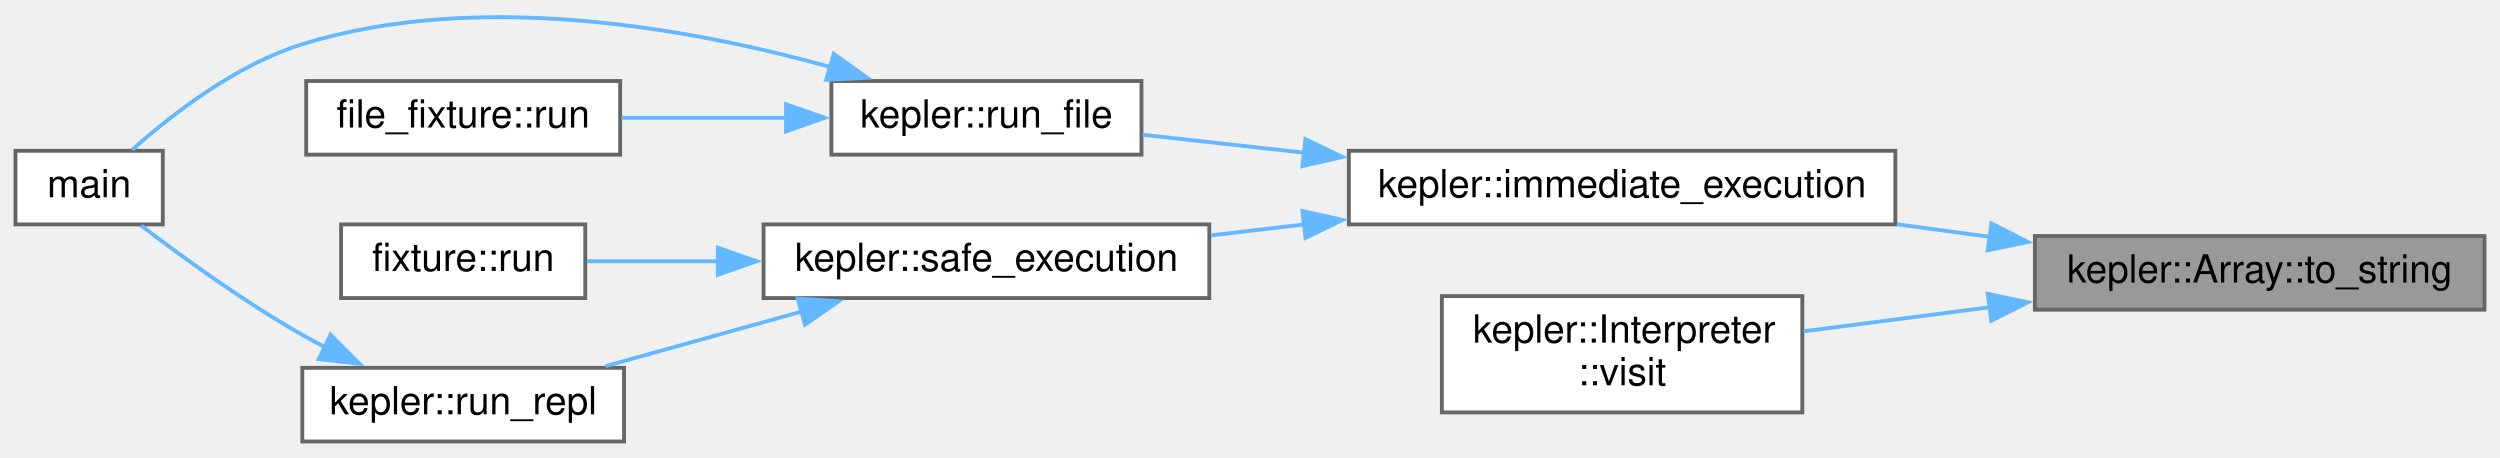
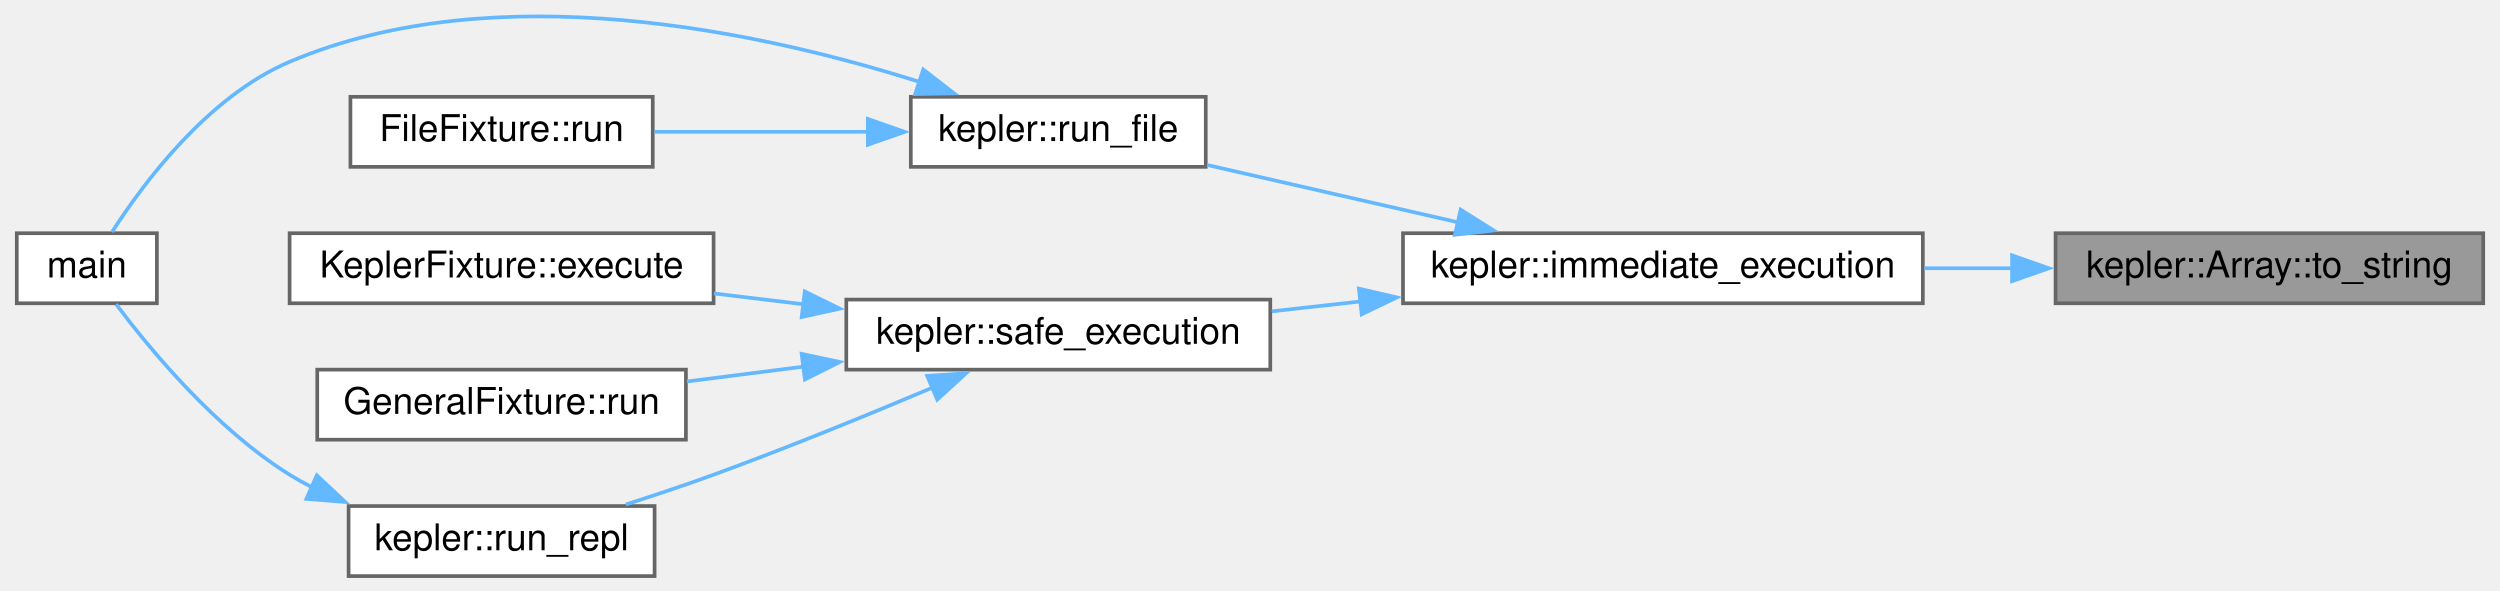
- <svg xmlns="http://www.w3.org/2000/svg" xmlns:xlink="http://www.w3.org/1999/xlink" width="645pt" height="118pt" viewBox="0.00 0.00 645.00 117.80">
-   <g id="graph0" class="graph" transform="scale(1 1) rotate(0) translate(4 113.8)">
+ <svg xmlns="http://www.w3.org/2000/svg" xmlns:xlink="http://www.w3.org/1999/xlink" width="677pt" height="160pt" viewBox="0.00 0.00 677.00 160.26">
+   <g id="graph0" class="graph" transform="scale(1 1) rotate(0) translate(4 156.26)">
    <g id="node1" class="node">
      <g id="a_node1">
        <a xlink:title=" ">
-           <polygon fill="#999999" stroke="#666666" points="637,-53 521,-53 521,-34 637,-34 637,-53" />
-           <text text-anchor="middle" x="579" y="-41" font-family="Helvetica,sans-Serif" font-size="10.00">kepler::Array::to_string</text>
+           <polygon fill="#999999" stroke="#666666" points="669,-93 553,-93 553,-74 669,-74 669,-93" />
+           <text text-anchor="middle" x="611" y="-81" font-family="Helvetica,sans-Serif" font-size="10.00">kepler::Array::to_string</text>
        </a>
      </g>
    </g>
    <g id="node2" class="node">
      <g id="a_node2">
-         <a xlink:href="namespacekepler.html#a914686a7f5a60684440d93ed33a3a959" target="_top" xlink:title=" ">
-           <polygon fill="white" stroke="#666666" points="485,-75 344,-75 344,-56 485,-56 485,-75" />
-           <text text-anchor="middle" x="414.5" y="-63" font-family="Helvetica,sans-Serif" font-size="10.00">kepler::immediate_execution</text>
+         <a xlink:href="namespacekepler.html#aff2a3590024c2d97ee7d9d49bef09bfd" target="_top" xlink:title=" ">
+           <polygon fill="white" stroke="#666666" points="517,-93 376,-93 376,-74 517,-74 517,-93" />
+           <text text-anchor="middle" x="446.5" y="-81" font-family="Helvetica,sans-Serif" font-size="10.00">kepler::immediate_execution</text>
        </a>
      </g>
    </g>
    <g id="edge1" class="edge">
-       <path fill="none" stroke="#63b8ff" d="M509.55,-52.77C501.56,-53.85 493.39,-54.95 485.38,-56.04" />
-       <polygon fill="#63b8ff" stroke="#63b8ff" points="509.77,-56.27 519.21,-51.46 508.83,-49.33 509.77,-56.27" />
-     </g>
-     <g id="node9" class="node">
-       <g id="a_node9">
-         <a xlink:href="structkepler_1_1_interpreter.html#a0a7e662ee6f13a895e37906f91f3daf0" target="_top" xlink:title=" ">
-           <polygon fill="white" stroke="#666666" points="461,-37.5 368,-37.5 368,-7.5 461,-7.5 461,-37.5" />
-           <text text-anchor="start" x="376" y="-25.5" font-family="Helvetica,sans-Serif" font-size="10.00">kepler::Interpreter</text>
-           <text text-anchor="middle" x="414.5" y="-14.5" font-family="Helvetica,sans-Serif" font-size="10.00">::visit</text>
-         </a>
-       </g>
-     </g>
-     <g id="edge9" class="edge">
-       <path fill="none" stroke="#63b8ff" d="M509.58,-34.66C493.3,-32.55 476.31,-30.36 461.32,-28.42" />
-       <polygon fill="#63b8ff" stroke="#63b8ff" points="508.84,-38.09 519.21,-35.9 509.74,-31.15 508.84,-38.09" />
+       <path fill="none" stroke="#63b8ff" d="M541.28,-83.5C533.37,-83.5 525.3,-83.5 517.38,-83.5" />
+       <polygon fill="#63b8ff" stroke="#63b8ff" points="541.2,-87 551.2,-83.5 541.2,-80 541.2,-87" />
    </g>
    <g id="node3" class="node">
      <g id="a_node3">
        <a xlink:href="namespacekepler.html#ae45e010aed51dc28b896694f75dc2ca7" target="_top" xlink:title=" ">
-           <polygon fill="white" stroke="#666666" points="290.5,-93 210.5,-93 210.5,-74 290.5,-74 290.5,-93" />
-           <text text-anchor="middle" x="250.5" y="-81" font-family="Helvetica,sans-Serif" font-size="10.00">kepler::run_file</text>
+           <polygon fill="white" stroke="#666666" points="322.5,-130 242.5,-130 242.5,-111 322.5,-111 322.5,-130" />
+           <text text-anchor="middle" x="282.5" y="-118" font-family="Helvetica,sans-Serif" font-size="10.00">kepler::run_file</text>
        </a>
      </g>
    </g>
    <g id="edge2" class="edge">
-       <path fill="none" stroke="#63b8ff" d="M332.71,-74.48C318.1,-76.1 303.47,-77.73 290.74,-79.14" />
-       <polygon fill="#63b8ff" stroke="#63b8ff" points="332.8,-77.99 342.35,-73.41 332.03,-71.03 332.8,-77.99" />
+       <path fill="none" stroke="#63b8ff" d="M391.06,-95.93C368.73,-101.03 343.36,-106.83 322.87,-111.51" />
+       <polygon fill="#63b8ff" stroke="#63b8ff" points="391.64,-99.39 400.61,-93.75 390.08,-92.57 391.64,-99.39" />
    </g>
    <g id="node6" class="node">
      <g id="a_node6">
-         <a xlink:href="namespacekepler.html#a49b7372a95bc6035f77f37023923e171" target="_top" xlink:title=" ">
-           <polygon fill="white" stroke="#666666" points="308,-56 193,-56 193,-37 308,-37 308,-56" />
-           <text text-anchor="middle" x="250.5" y="-44" font-family="Helvetica,sans-Serif" font-size="10.00">kepler::safe_execution</text>
+         <a xlink:href="namespacekepler.html#ae873199194df3797260d2e48244b90f4" target="_top" xlink:title=" ">
+           <polygon fill="white" stroke="#666666" points="340,-75 225,-75 225,-56 340,-56 340,-75" />
+           <text text-anchor="middle" x="282.5" y="-63" font-family="Helvetica,sans-Serif" font-size="10.00">kepler::safe_execution</text>
        </a>
      </g>
    </g>
    <g id="edge5" class="edge">
-       <path fill="none" stroke="#63b8ff" d="M332.7,-56.02C324.49,-55.06 316.28,-54.1 308.4,-53.17" />
-       <polygon fill="#63b8ff" stroke="#63b8ff" points="332.01,-59.47 342.35,-57.16 332.83,-52.51 332.01,-59.47" />
+       <path fill="none" stroke="#63b8ff" d="M364.42,-74.49C356.3,-73.59 348.19,-72.69 340.4,-71.82" />
+       <polygon fill="#63b8ff" stroke="#63b8ff" points="364.03,-77.97 374.35,-75.59 364.8,-71.01 364.03,-77.97" />
    </g>
    <g id="node4" class="node">
      <g id="a_node4">
        <a xlink:href="main_8cpp.html#a0ddf1224851353fc92bfbff6f499fa97" target="_top" xlink:title=" ">
-           <polygon fill="white" stroke="#666666" points="38,-75 0,-75 0,-56 38,-56 38,-75" />
-           <text text-anchor="middle" x="19" y="-63" font-family="Helvetica,sans-Serif" font-size="10.00">main</text>
+           <polygon fill="white" stroke="#666666" points="38,-93 0,-93 0,-74 38,-74 38,-93" />
+           <text text-anchor="middle" x="19" y="-81" font-family="Helvetica,sans-Serif" font-size="10.00">main</text>
        </a>
      </g>
    </g>
    <g id="edge3" class="edge">
-       <path fill="none" stroke="#63b8ff" d="M210.12,-96.65C173.97,-106.66 119.3,-116.53 74,-102.5 56.85,-97.19 40.3,-84.34 30.14,-75.28" />
-       <polygon fill="#63b8ff" stroke="#63b8ff" points="211.1,-100.01 219.72,-93.85 209.14,-93.29 211.1,-100.01" />
+       <path fill="none" stroke="#63b8ff" d="M244.97,-134.01C202.2,-147.57 130.08,-163.33 74,-139.5 51.87,-130.1 34.41,-106.7 25.82,-93.31" />
+       <polygon fill="#63b8ff" stroke="#63b8ff" points="245.87,-137.4 254.26,-130.93 243.67,-130.75 245.87,-137.4" />
    </g>
    <g id="node5" class="node">
      <g id="a_node5">
-         <a xlink:href="classfile__fixture.html#ae49241f7811560799cd0e8f5935de2d5" target="_top" xlink:title=" ">
-           <polygon fill="white" stroke="#666666" points="156,-93 75,-93 75,-74 156,-74 156,-93" />
-           <text text-anchor="middle" x="115.5" y="-81" font-family="Helvetica,sans-Serif" font-size="10.00">file_fixture::run</text>
+         <a xlink:href="class_file_fixture.html#aed1771b5e05cdce7af6d69a50a7e4f6c" target="_top" xlink:title=" ">
+           <polygon fill="white" stroke="#666666" points="172.5,-130 90.5,-130 90.5,-111 172.5,-111 172.5,-130" />
+           <text text-anchor="middle" x="131.5" y="-118" font-family="Helvetica,sans-Serif" font-size="10.00">FileFixture::run</text>
        </a>
      </g>
    </g>
    <g id="edge4" class="edge">
-       <path fill="none" stroke="#63b8ff" d="M199.22,-83.5C185.04,-83.5 169.8,-83.5 156.33,-83.5" />
-       <polygon fill="#63b8ff" stroke="#63b8ff" points="198.8,-87 208.8,-83.5 198.8,-80 198.8,-87" />
+       <path fill="none" stroke="#63b8ff" d="M230.93,-120.5C212.02,-120.5 190.82,-120.5 172.94,-120.5" />
+       <polygon fill="#63b8ff" stroke="#63b8ff" points="230.84,-124 240.84,-120.5 230.84,-117 230.84,-124" />
    </g>
    <g id="node7" class="node">
      <g id="a_node7">
-         <a xlink:href="classfixture.html#a42d66ba224463d10f2fe70e0b60c63e6" target="_top" xlink:title=" ">
-           <polygon fill="white" stroke="#666666" points="147,-56 84,-56 84,-37 147,-37 147,-56" />
-           <text text-anchor="middle" x="115.5" y="-44" font-family="Helvetica,sans-Serif" font-size="10.00">fixture::run</text>
+         <a xlink:href="class_kepler_fixture.html#a6f016bd99f6790e81e774b99c3d14594" target="_top" xlink:title=" ">
+           <polygon fill="white" stroke="#666666" points="189,-93 74,-93 74,-74 189,-74 189,-93" />
+           <text text-anchor="middle" x="131.5" y="-81" font-family="Helvetica,sans-Serif" font-size="10.00">KeplerFixture::execute</text>
        </a>
      </g>
    </g>
    <g id="edge6" class="edge">
-       <path fill="none" stroke="#63b8ff" d="M181.35,-46.5C169.47,-46.5 157.66,-46.5 147.43,-46.5" />
-       <polygon fill="#63b8ff" stroke="#63b8ff" points="181.2,-50 191.2,-46.5 181.2,-43 181.2,-50" />
+       <path fill="none" stroke="#63b8ff" d="M213.37,-73.73C205.25,-74.71 197.03,-75.7 189.1,-76.66" />
+       <polygon fill="#63b8ff" stroke="#63b8ff" points="213.73,-77.21 223.24,-72.54 212.89,-70.26 213.73,-77.21" />
    </g>
    <g id="node8" class="node">
      <g id="a_node8">
-         <a xlink:href="namespacekepler.html#a2eea97746f0ae5fd054d304271c171f5" target="_top" xlink:title=" ">
-           <polygon fill="white" stroke="#666666" points="157,-19 74,-19 74,0 157,0 157,-19" />
-           <text text-anchor="middle" x="115.5" y="-7" font-family="Helvetica,sans-Serif" font-size="10.00">kepler::run_repl</text>
+         <a xlink:href="class_general_fixture.html#a1502e9432f1e512a9b56f3e744090e81" target="_top" xlink:title=" ">
+           <polygon fill="white" stroke="#666666" points="181.5,-56 81.5,-56 81.5,-37 181.5,-37 181.5,-56" />
+           <text text-anchor="middle" x="131.5" y="-44" font-family="Helvetica,sans-Serif" font-size="10.00">GeneralFixture::run</text>
        </a>
      </g>
    </g>
    <g id="edge7" class="edge">
-       <path fill="none" stroke="#63b8ff" d="M203.2,-33.62C186.49,-28.97 167.91,-23.8 152.24,-19.44" />
-       <polygon fill="#63b8ff" stroke="#63b8ff" points="201.83,-36.87 212.4,-36.18 203.7,-30.13 201.83,-36.87" />
+       <path fill="none" stroke="#63b8ff" d="M213.66,-56.85C202.92,-55.48 192,-54.09 181.79,-52.79" />
+       <polygon fill="#63b8ff" stroke="#63b8ff" points="212.88,-60.28 223.24,-58.07 213.77,-53.33 212.88,-60.28" />
+     </g>
+     <g id="node9" class="node">
+       <g id="a_node9">
+         <a xlink:href="namespacekepler.html#a2eea97746f0ae5fd054d304271c171f5" target="_top" xlink:title=" ">
+           <polygon fill="white" stroke="#666666" points="173,-19 90,-19 90,0 173,0 173,-19" />
+           <text text-anchor="middle" x="131.5" y="-7" font-family="Helvetica,sans-Serif" font-size="10.00">kepler::run_repl</text>
+         </a>
+       </g>
    </g>
    <g id="edge8" class="edge">
-       <path fill="none" stroke="#63b8ff" d="M79.91,-24.32C77.89,-25.35 75.91,-26.42 74,-27.5 59.04,-35.98 43.07,-47.57 32.41,-55.71" />
-       <polygon fill="#63b8ff" stroke="#63b8ff" points="81.27,-27.55 88.77,-20.06 78.24,-21.24 81.27,-27.55" />
+       <path fill="none" stroke="#63b8ff" d="M248.6,-51.22C231.05,-43.8 208.99,-34.78 189,-27.5 181.36,-24.72 173.05,-21.94 165.22,-19.43" />
+       <polygon fill="#63b8ff" stroke="#63b8ff" points="246.93,-54.31 257.5,-55.02 249.67,-47.87 246.93,-54.31" />
+     </g>
+     <g id="edge9" class="edge">
+       <path fill="none" stroke="#63b8ff" d="M80.19,-24.03C78.05,-25.11 75.98,-26.27 74,-27.5 54.04,-39.9 36.27,-61.32 26.93,-73.76" />
+       <polygon fill="#63b8ff" stroke="#63b8ff" points="81.37,-27.34 89.1,-20.1 78.54,-20.93 81.37,-27.34" />
    </g>
  </g>
</svg>
